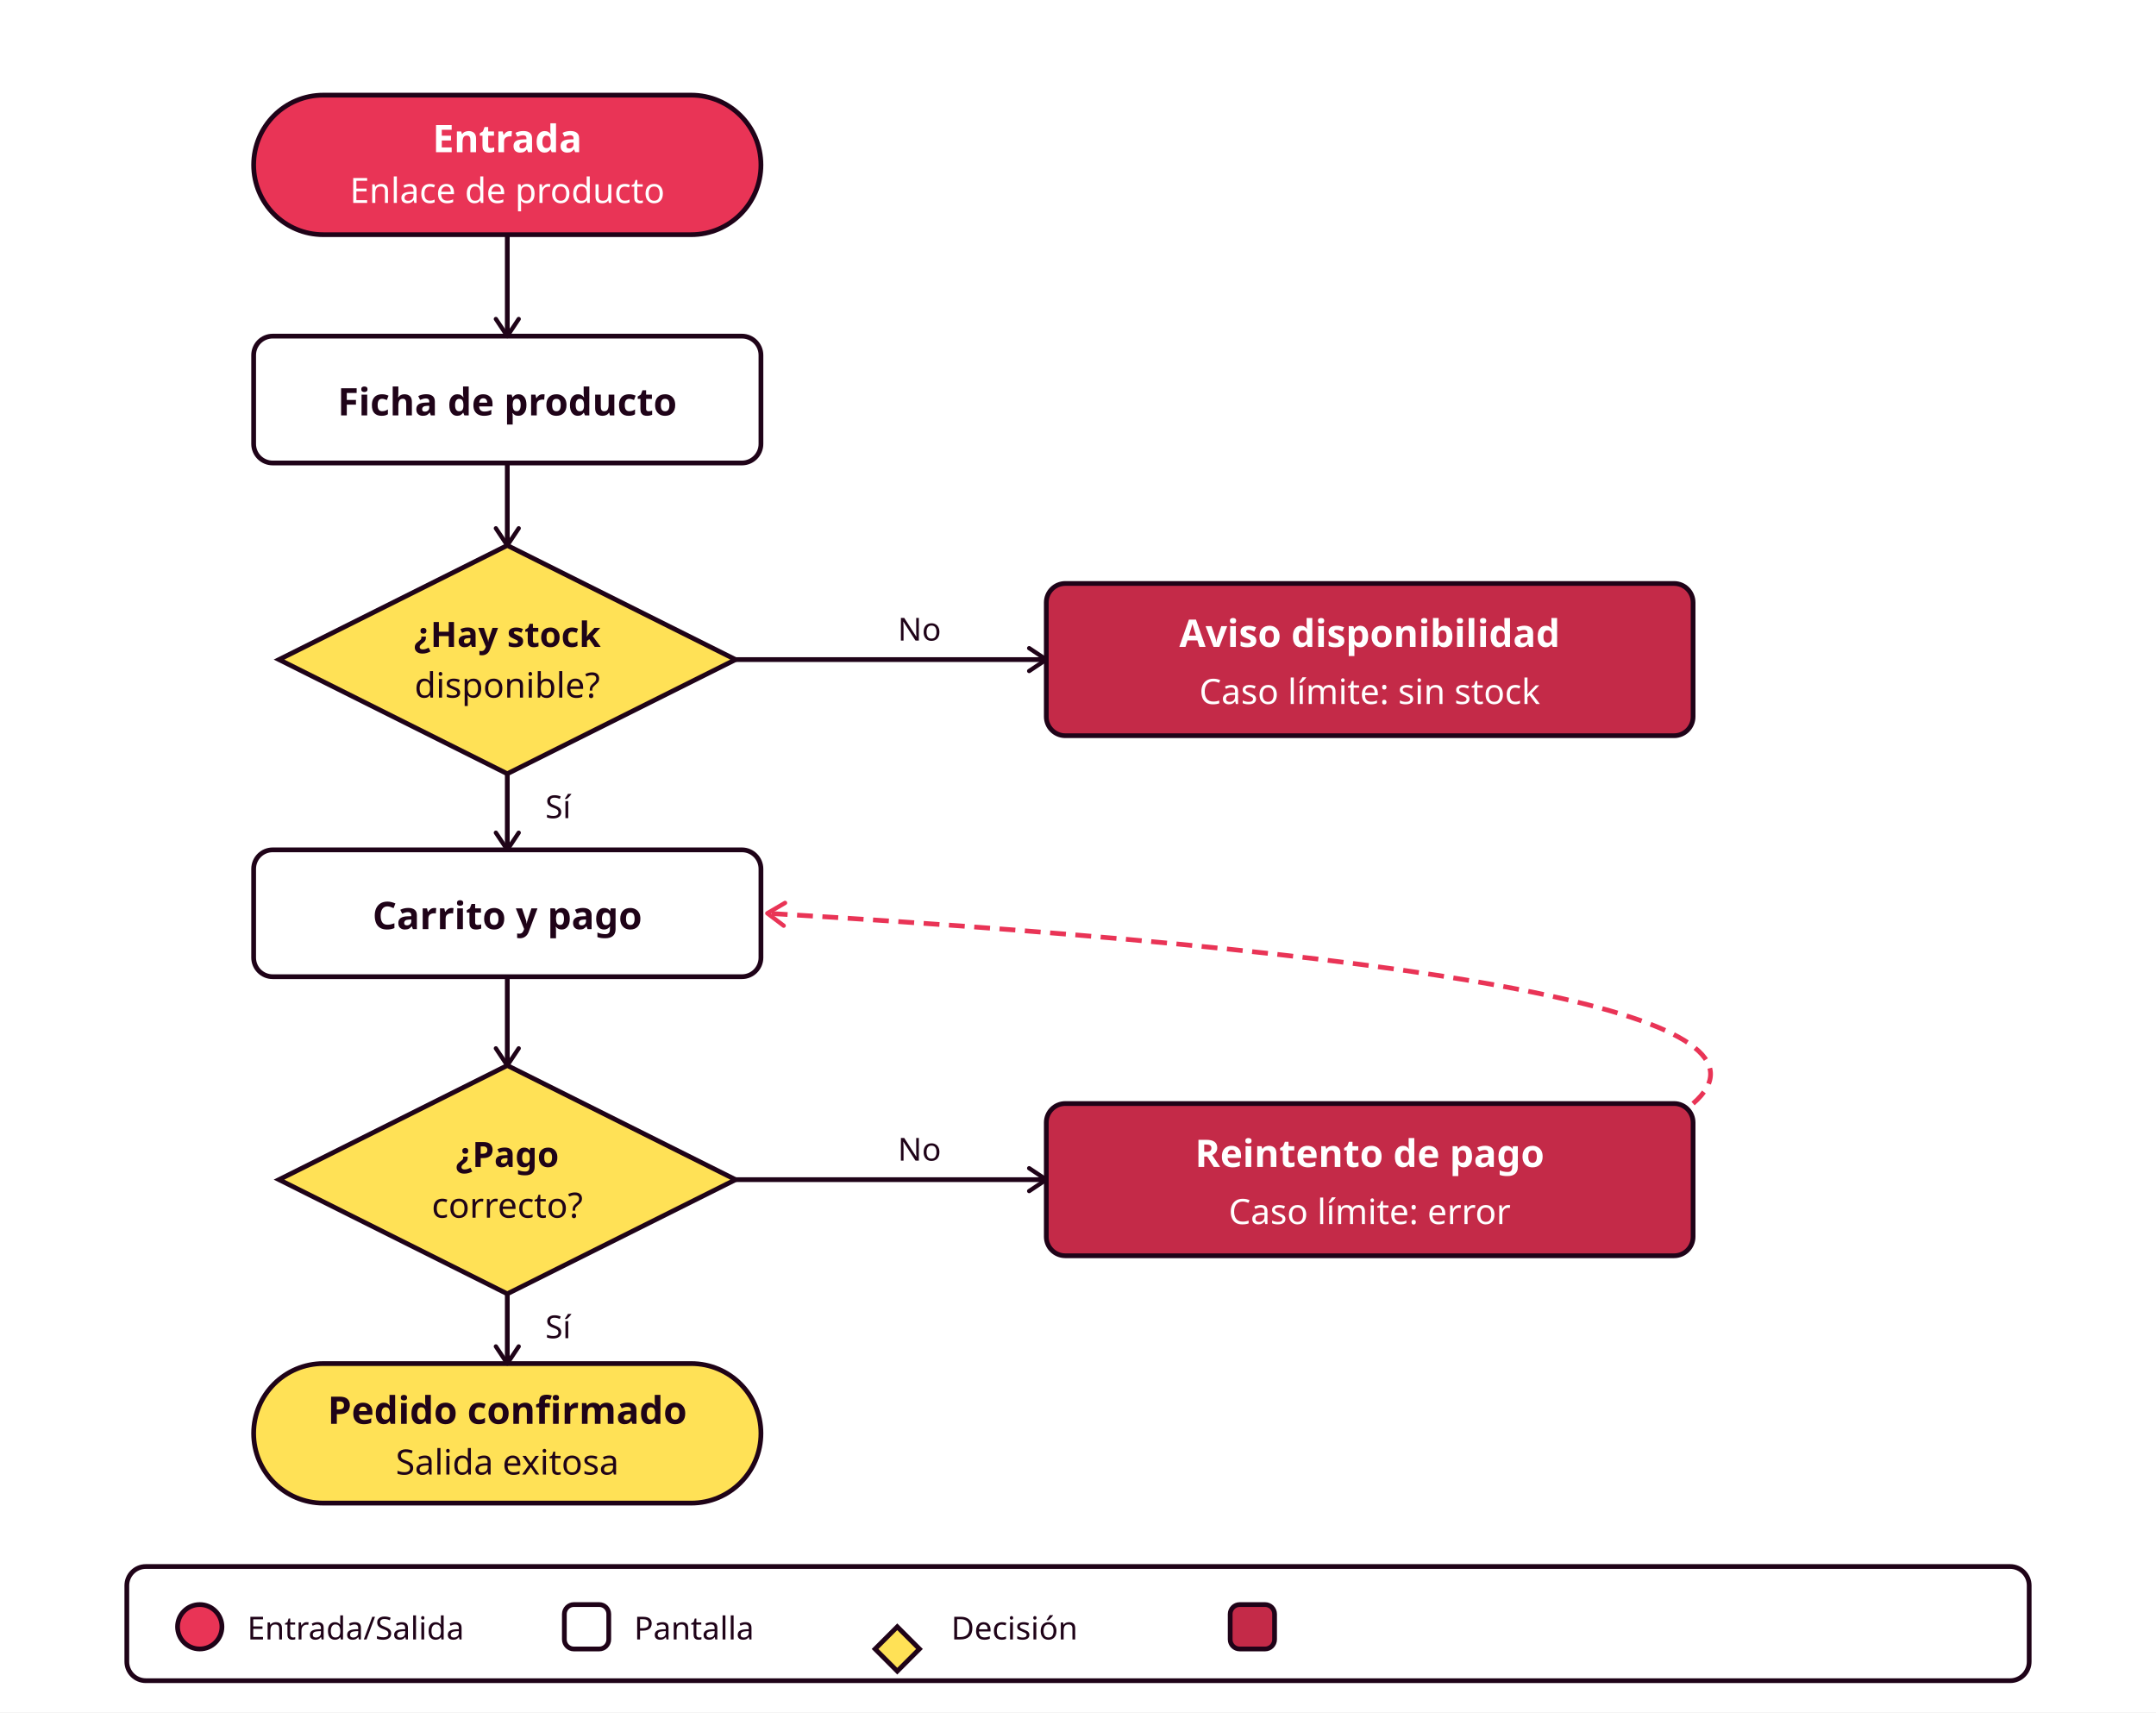
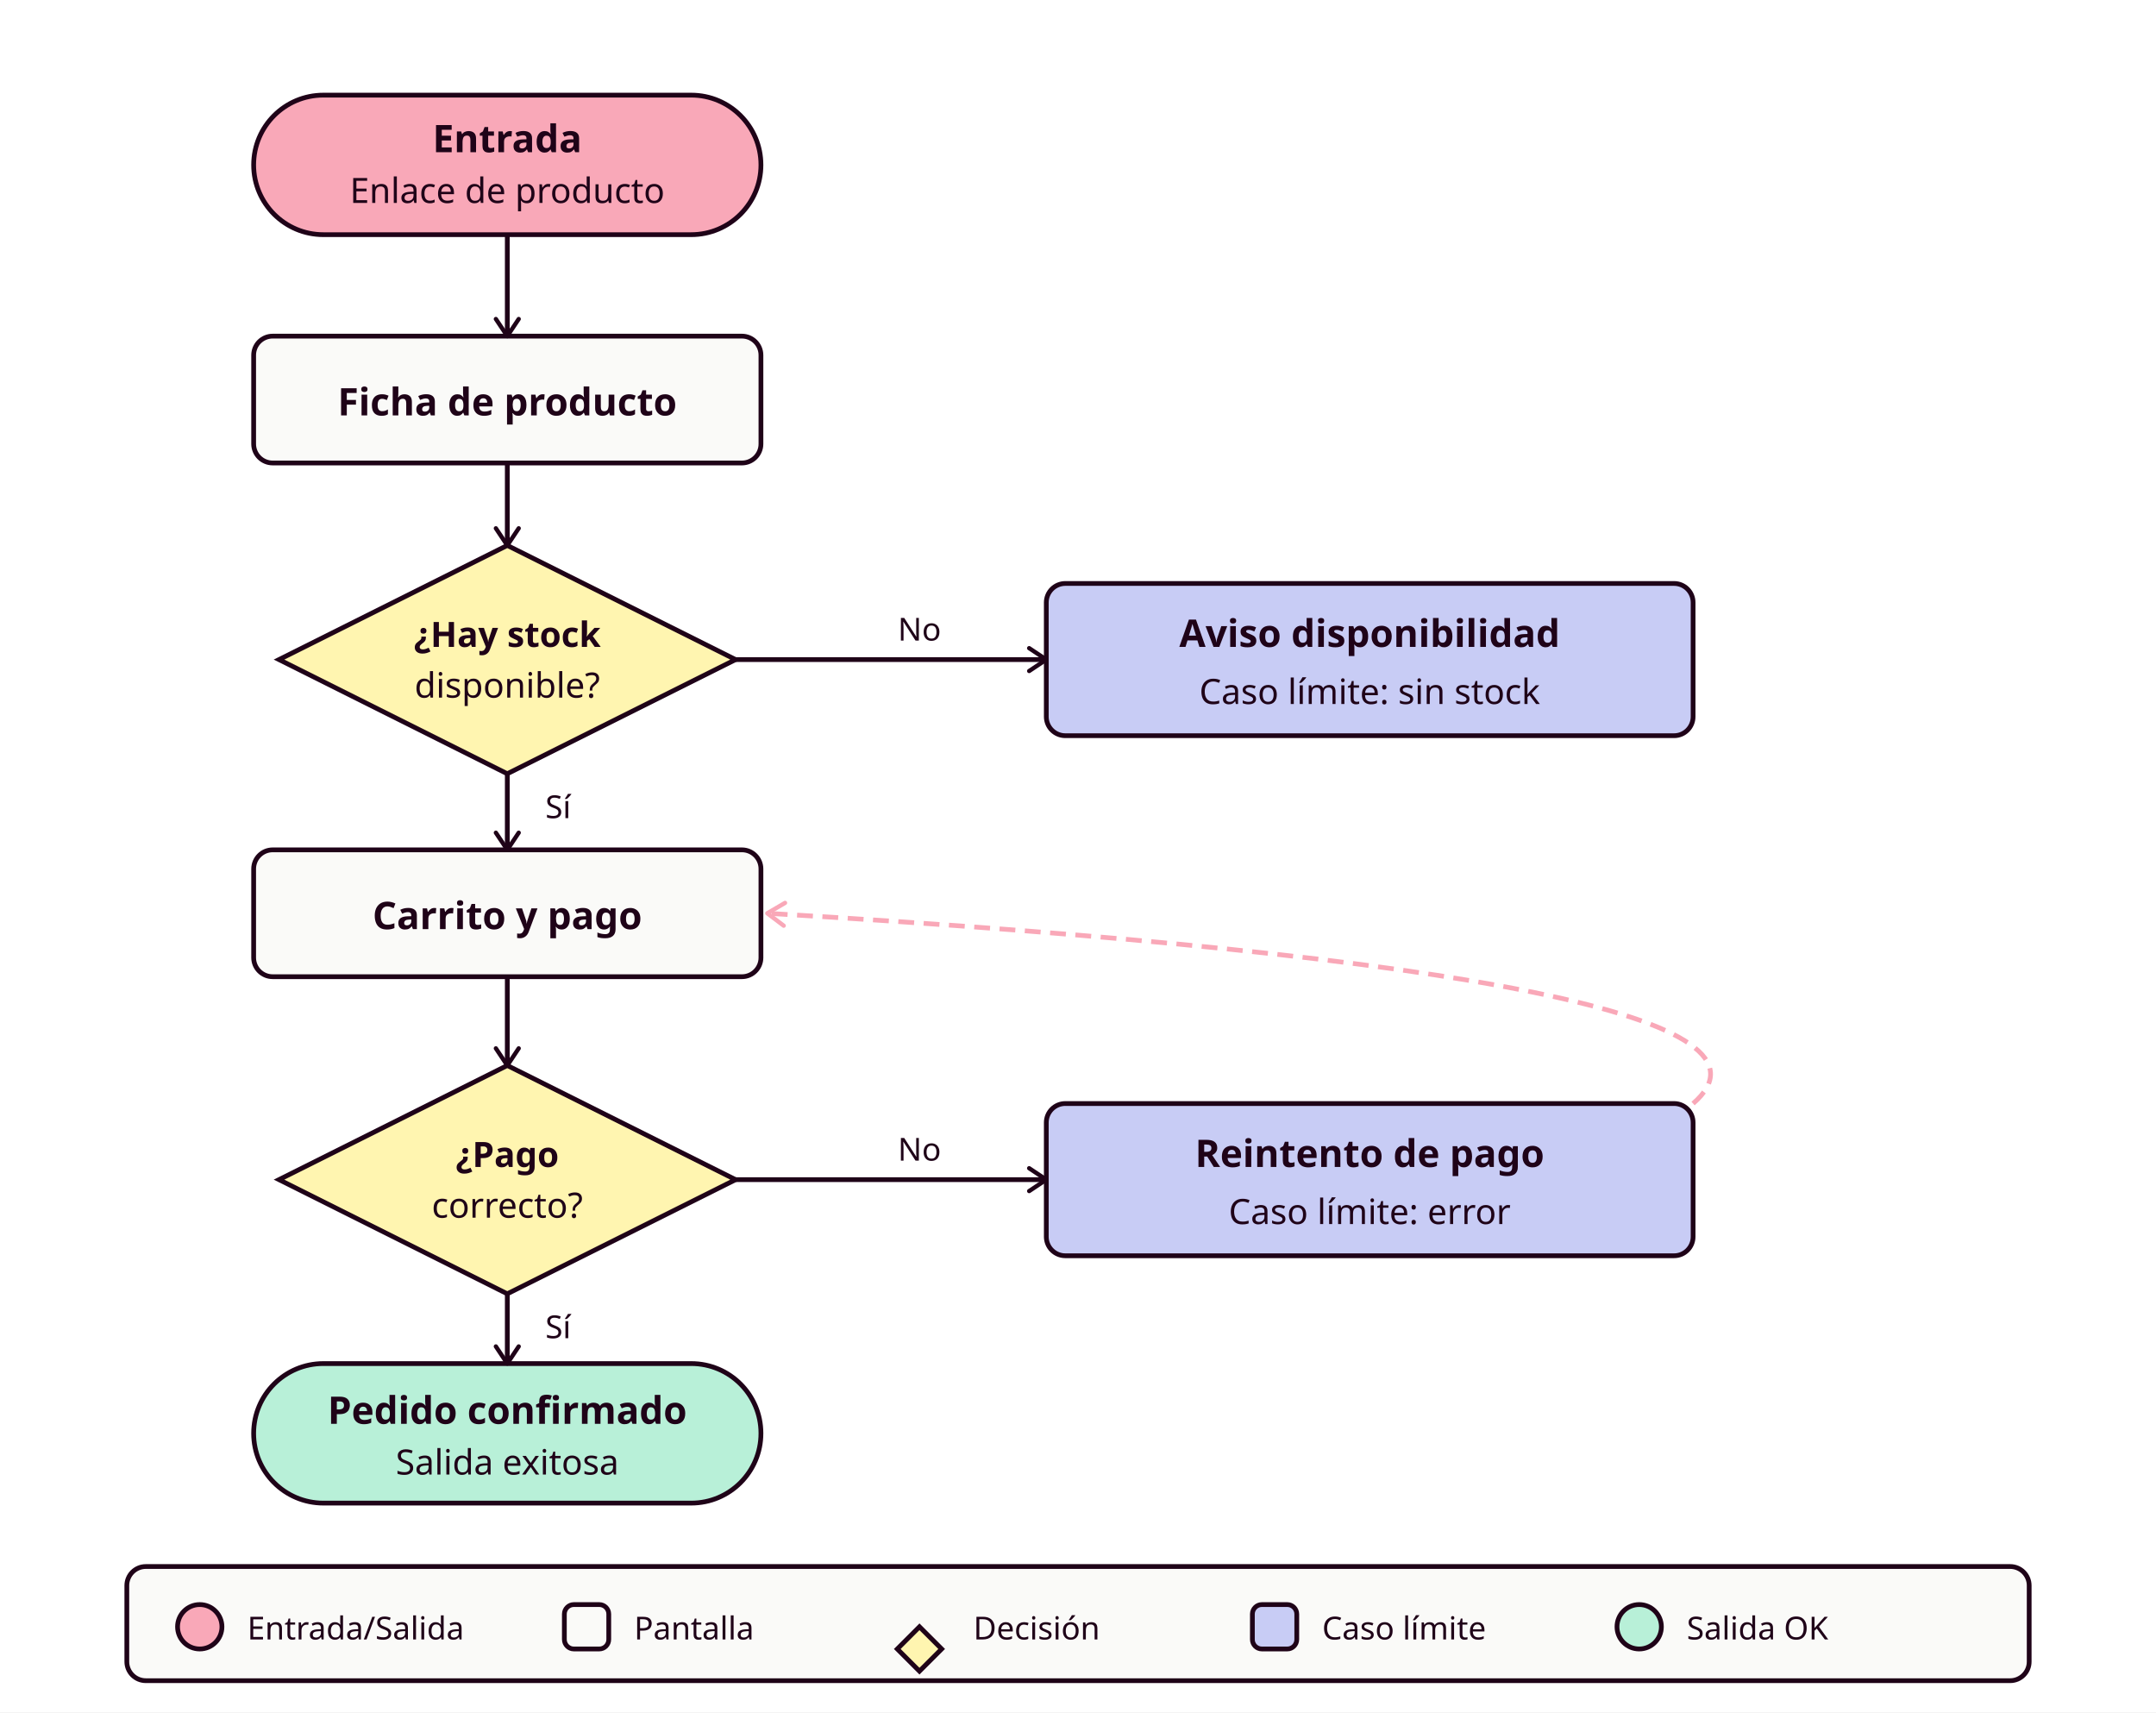
<svg xmlns="http://www.w3.org/2000/svg" width="680" height="540" viewBox="0 0 680 540" role="img" font-family="IBM Plex Sans, system-ui, sans-serif">
  <defs>
    <style>
-       .bg { fill: #ffffff; }
-       .txt { fill: #1F0318; }
-       .caja { fill: #ffffff; stroke: #1F0318; stroke-width: 1.5; }
-       .decision { fill: #FFE156; stroke: #1F0318; stroke-width: 1.5; }
-       .limite { fill: #C42A48; stroke: #1F0318; stroke-width: 1.5; }
-       .entrada { fill: #E93456; stroke: #1F0318; stroke-width: 1.5; }
-       .salida { fill: #FFE156; stroke: #1F0318; stroke-width: 1.5; }
-       .linea { stroke: #1F0318; stroke-width: 1.5; }
-       .linea-ret { stroke: #E93456; stroke-width: 1.5; stroke-dasharray: 5 3; fill: none; }
+       .bg   { fill: #ffffff; }
+       .txt  { fill: #1F0318; }
+       .caja { fill: #FAFAF8; stroke: #1F0318; stroke-width: 1.5; }
+       .entrada { fill: #F9A8B8; stroke: #1F0318; stroke-width: 1.5; }
+       .decision{ fill: #FFF5B0; stroke: #1F0318; stroke-width: 1.5; }
+       .limite  { fill: #C8CCF5; stroke: #1F0318; stroke-width: 1.5; }
+       .salida  { fill: #B8F0D8; stroke: #1F0318; stroke-width: 1.5; }
+       .linea   { stroke: #1F0318; stroke-width: 1.5; }
+       .retorno { stroke: #F9A8B8; stroke-width: 1.5; stroke-dasharray: 5 3; fill: none; }
      @media (prefers-color-scheme: dark) {
        .bg { fill: #121212; }
        .txt { fill: #e0e0e0; }
-         .caja { fill: #262626; stroke: #888888; stroke-width: 1.5; }
-         .decision { fill: #3a3000; stroke: #888888; stroke-width: 1.5; }
-         .limite { fill: #7a1a28; stroke: #888888; stroke-width: 1.5; }
-         .linea { stroke: #888888; stroke-width: 1.5; }
+         .caja { fill: #262626; stroke: #555; stroke-width: 1.5; }
+         .entrada { fill: #5a2030; stroke: #555; }
+         .decision{ fill: #3a3000; stroke: #555; }
+         .limite  { fill: #1e2050; stroke: #555; }
+         .salida  { fill: #0d3020; stroke: #555; }
+         .linea { stroke: #555; stroke-width: 1.5; }
      }
    </style>
    <marker id="arr" viewBox="0 0 10 10" refX="8" refY="5" markerWidth="6" markerHeight="6" orient="auto-start-reverse">
      <path d="M2 1L8 5L2 9" fill="none" stroke="#1F0318" stroke-width="1.5" stroke-linecap="round" stroke-linejoin="round" />
    </marker>
-     <marker id="arr-red" viewBox="0 0 10 10" refX="8" refY="5" markerWidth="6" markerHeight="6" orient="auto-start-reverse">
-       <path d="M2 1L8 5L2 9" fill="none" stroke="#E93456" stroke-width="1.5" stroke-linecap="round" stroke-linejoin="round" />
+     <marker id="arr2" viewBox="0 0 10 10" refX="8" refY="5" markerWidth="6" markerHeight="6" orient="auto-start-reverse">
+       <path d="M2 1L8 5L2 9" fill="none" stroke="#F9A8B8" stroke-width="1.5" stroke-linecap="round" stroke-linejoin="round" />
    </marker>
  </defs>
  <rect width="680" height="540" class="bg" />
  <rect x="80" y="30" width="160" height="44" rx="22" class="entrada" />
-   <text x="160" y="48" text-anchor="middle" font-size="12" font-weight="700" fill="#ffffff">Entrada</text>
-   <text x="160" y="64" text-anchor="middle" font-size="11" fill="#ffffff">Enlace de producto</text>
+   <text x="160" y="48" text-anchor="middle" font-size="12" font-weight="700" class="txt">Entrada</text>
+   <text x="160" y="64" text-anchor="middle" font-size="11" class="txt">Enlace de producto</text>
  <rect x="80" y="106" width="160" height="40" rx="6" class="caja" />
  <text x="160" y="131" text-anchor="middle" font-size="12" font-weight="600" class="txt">Ficha de producto</text>
  <line x1="160" y1="74" x2="160" y2="106" class="linea" marker-end="url(#arr)" />
  <polygon points="160,172 232,208 160,244 88,208" class="decision" />
  <text x="160" y="204" text-anchor="middle" font-size="11" font-weight="600" class="txt">¿Hay stock</text>
  <text x="160" y="220" text-anchor="middle" font-size="11" class="txt">disponible?</text>
  <line x1="160" y1="146" x2="160" y2="172" class="linea" marker-end="url(#arr)" />
  <rect x="330" y="184" width="204" height="48" rx="6" class="limite" />
-   <text x="432" y="204" text-anchor="middle" font-size="12" font-weight="600" fill="#ffffff">Aviso disponibilidad</text>
-   <text x="432" y="222" text-anchor="middle" font-size="11" fill="#ffffff">Caso límite: sin stock</text>
+   <text x="432" y="204" text-anchor="middle" font-size="12" font-weight="600" class="txt">Aviso disponibilidad</text>
+   <text x="432" y="222" text-anchor="middle" font-size="11" class="txt">Caso límite: sin stock</text>
  <text x="290" y="202" text-anchor="middle" font-size="10" class="txt">No</text>
  <line x1="232" y1="208" x2="330" y2="208" class="linea" marker-end="url(#arr)" />
  <text x="172" y="258" font-size="10" class="txt">Sí</text>
  <rect x="80" y="268" width="160" height="40" rx="6" class="caja" />
  <text x="160" y="293" text-anchor="middle" font-size="12" font-weight="600" class="txt">Carrito y pago</text>
  <line x1="160" y1="244" x2="160" y2="268" class="linea" marker-end="url(#arr)" />
  <polygon points="160,336 232,372 160,408 88,372" class="decision" />
  <text x="160" y="368" text-anchor="middle" font-size="11" font-weight="600" class="txt">¿Pago</text>
  <text x="160" y="384" text-anchor="middle" font-size="11" class="txt">correcto?</text>
  <line x1="160" y1="308" x2="160" y2="336" class="linea" marker-end="url(#arr)" />
  <rect x="330" y="348" width="204" height="48" rx="6" class="limite" />
-   <text x="432" y="368" text-anchor="middle" font-size="12" font-weight="600" fill="#ffffff">Reintento de pago</text>
-   <text x="432" y="386" text-anchor="middle" font-size="11" fill="#ffffff">Caso límite: error</text>
+   <text x="432" y="368" text-anchor="middle" font-size="12" font-weight="600" class="txt">Reintento de pago</text>
+   <text x="432" y="386" text-anchor="middle" font-size="11" class="txt">Caso límite: error</text>
  <text x="290" y="366" text-anchor="middle" font-size="10" class="txt">No</text>
  <line x1="232" y1="372" x2="330" y2="372" class="linea" marker-end="url(#arr)" />
-   <path d="M534 348 Q580 308 242 288" class="linea-ret" marker-end="url(#arr-red)" />
+   <path d="M534 348 Q580 308 242 288" class="retorno" marker-end="url(#arr2)" />
  <text x="172" y="422" font-size="10" class="txt">Sí</text>
  <rect x="80" y="430" width="160" height="44" rx="22" class="salida" />
  <text x="160" y="449" text-anchor="middle" font-size="12" font-weight="700" class="txt">Pedido confirmado</text>
  <text x="160" y="465" text-anchor="middle" font-size="11" class="txt">Salida exitosa</text>
  <line x1="160" y1="408" x2="160" y2="430" class="linea" marker-end="url(#arr)" />
  <rect x="40" y="494" width="600" height="36" rx="6" class="caja" />
  <rect x="56" y="506" width="14" height="14" rx="7" class="entrada" />
  <text x="78" y="517" font-size="10" class="txt">Entrada/Salida</text>
  <rect x="178" y="506" width="14" height="14" rx="3" class="caja" />
  <text x="200" y="517" font-size="10" class="txt">Pantalla</text>
-   <polygon points="283,513 290,520 283,527 276,520" class="decision" />
-   <text x="300" y="517" font-size="10" class="txt">Decisión</text>
-   <rect x="388" y="506" width="14" height="14" rx="3" class="limite" />
-   <text x="410" y="517" font-size="10" fill="#ffffff">Caso límite</text>
+   <polygon points="290,513 297,520 290,527 283,520" class="decision" />
+   <text x="307" y="517" font-size="10" class="txt">Decisión</text>
+   <rect x="395" y="506" width="14" height="14" rx="3" class="limite" />
+   <text x="417" y="517" font-size="10" class="txt">Caso límite</text>
+   <rect x="510" y="506" width="14" height="14" rx="7" class="salida" />
+   <text x="532" y="517" font-size="10" class="txt">Salida OK</text>
</svg>
